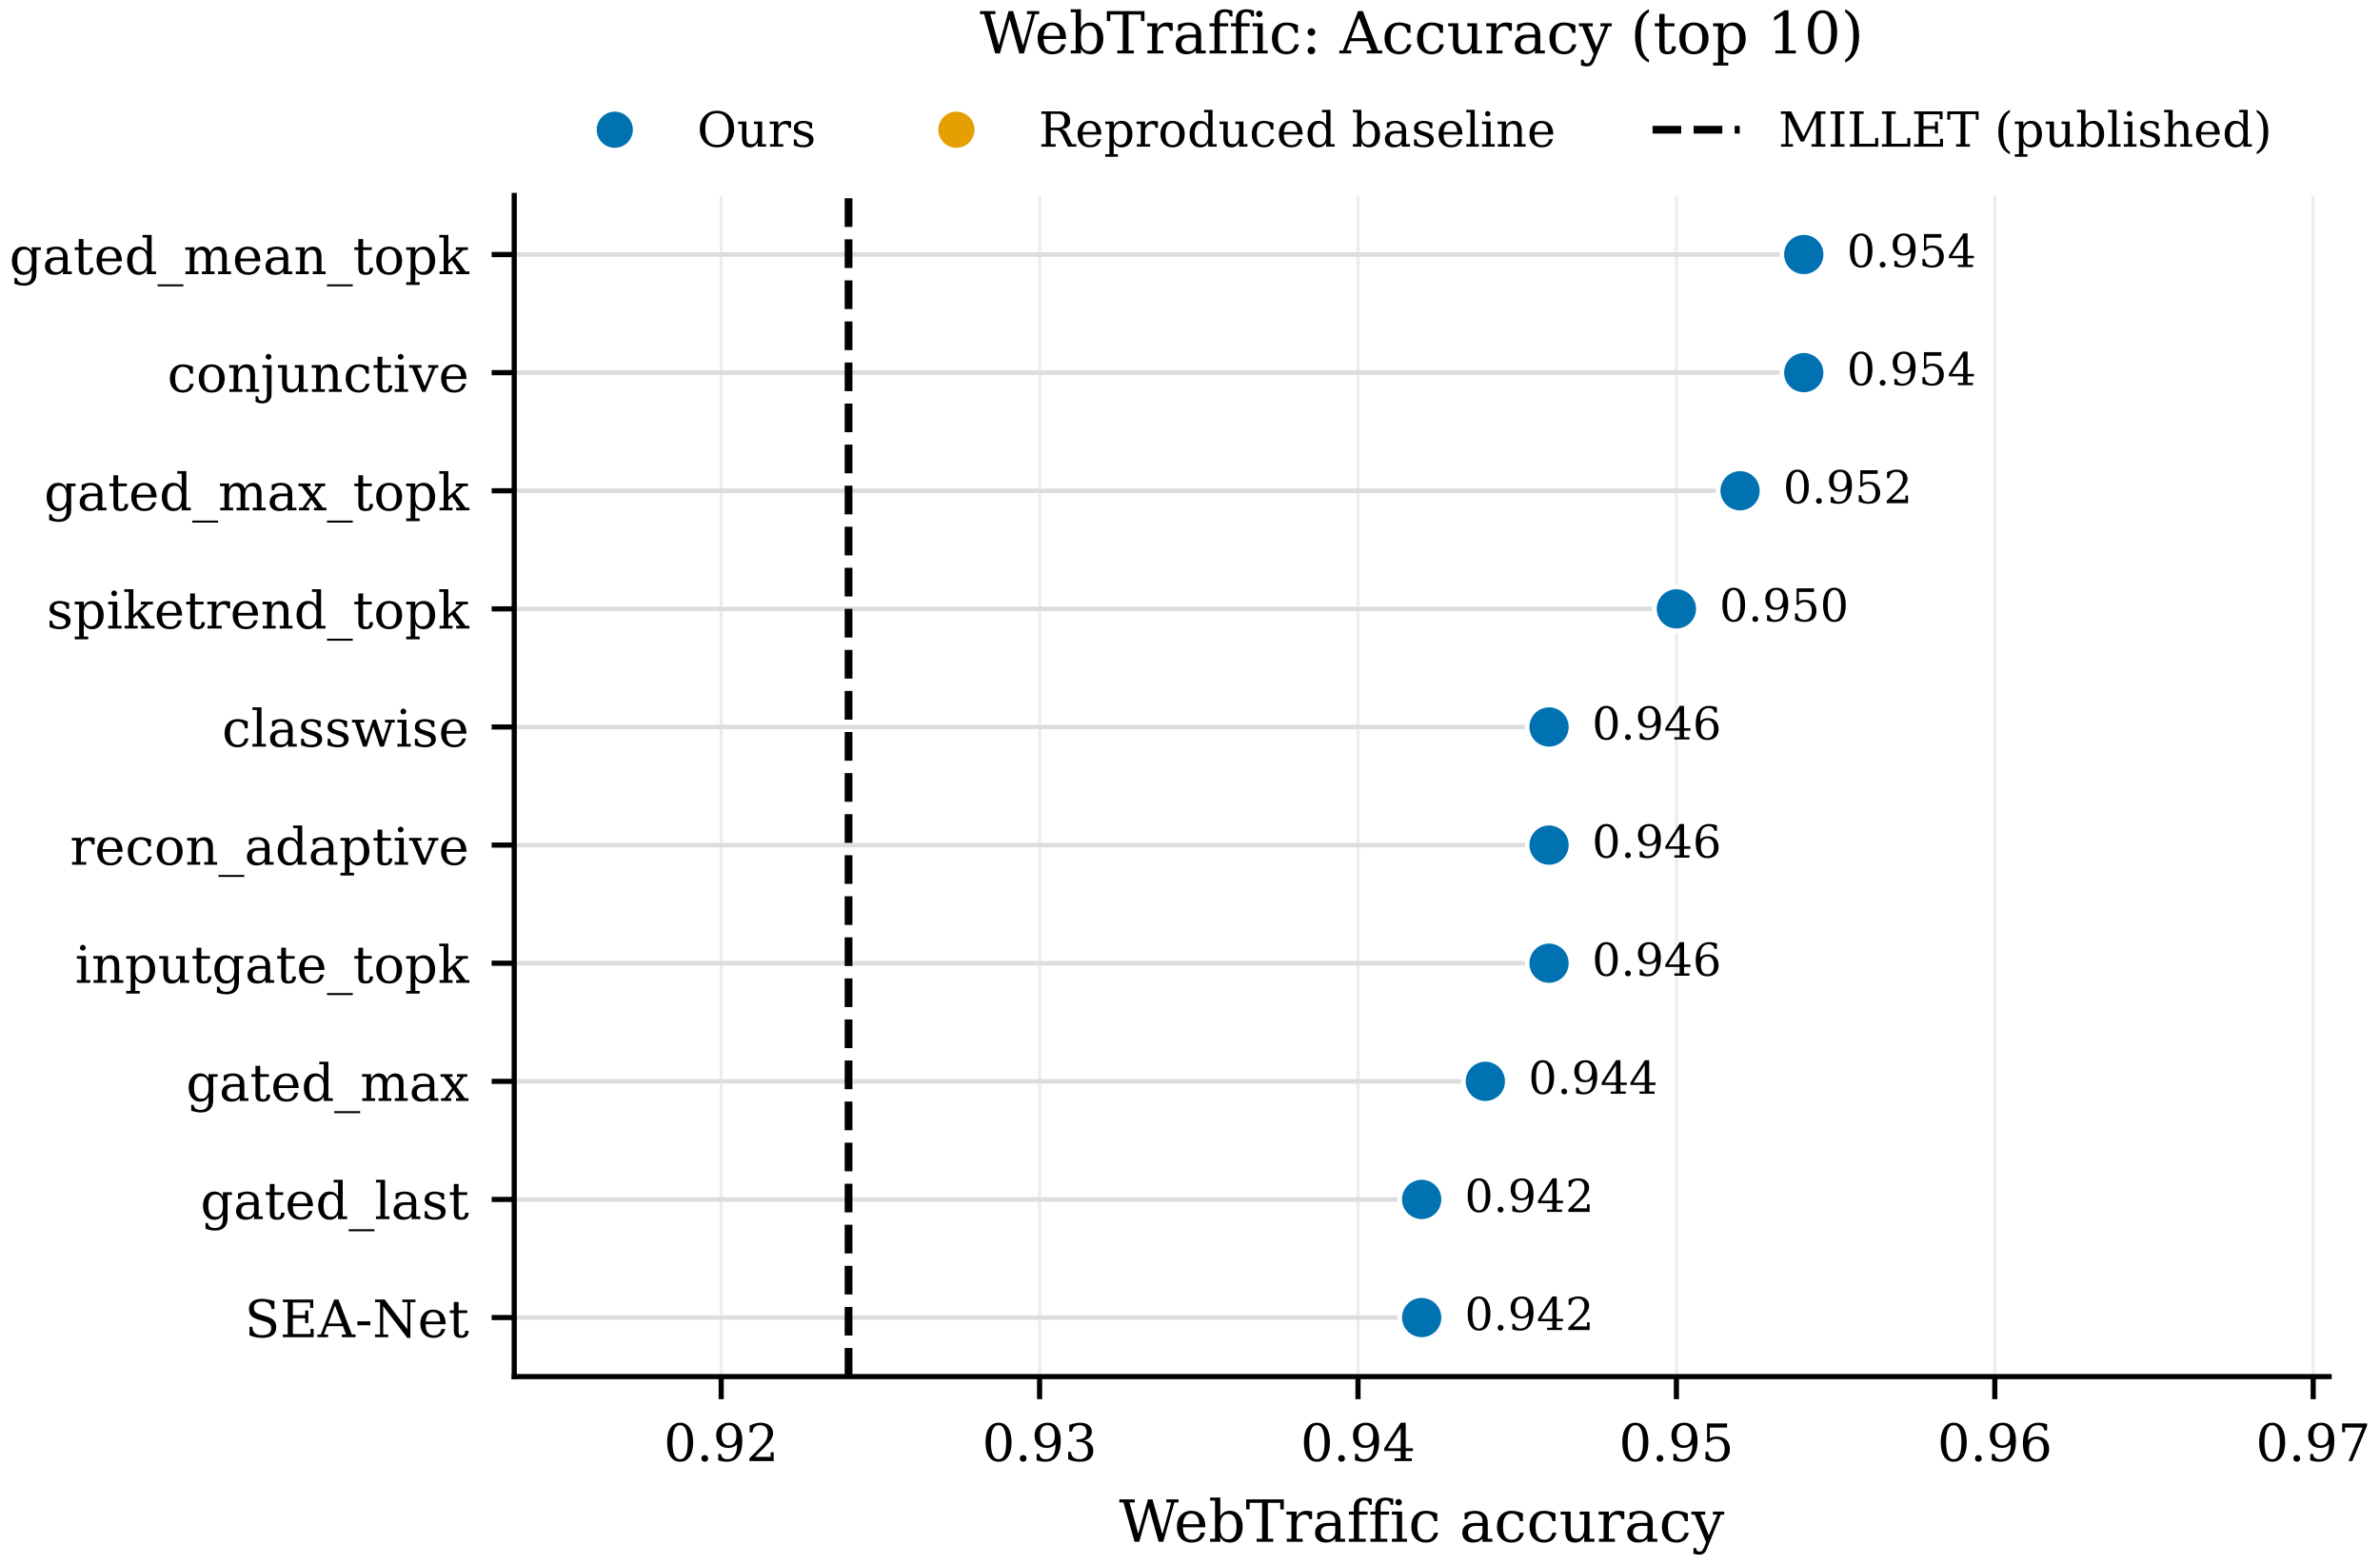
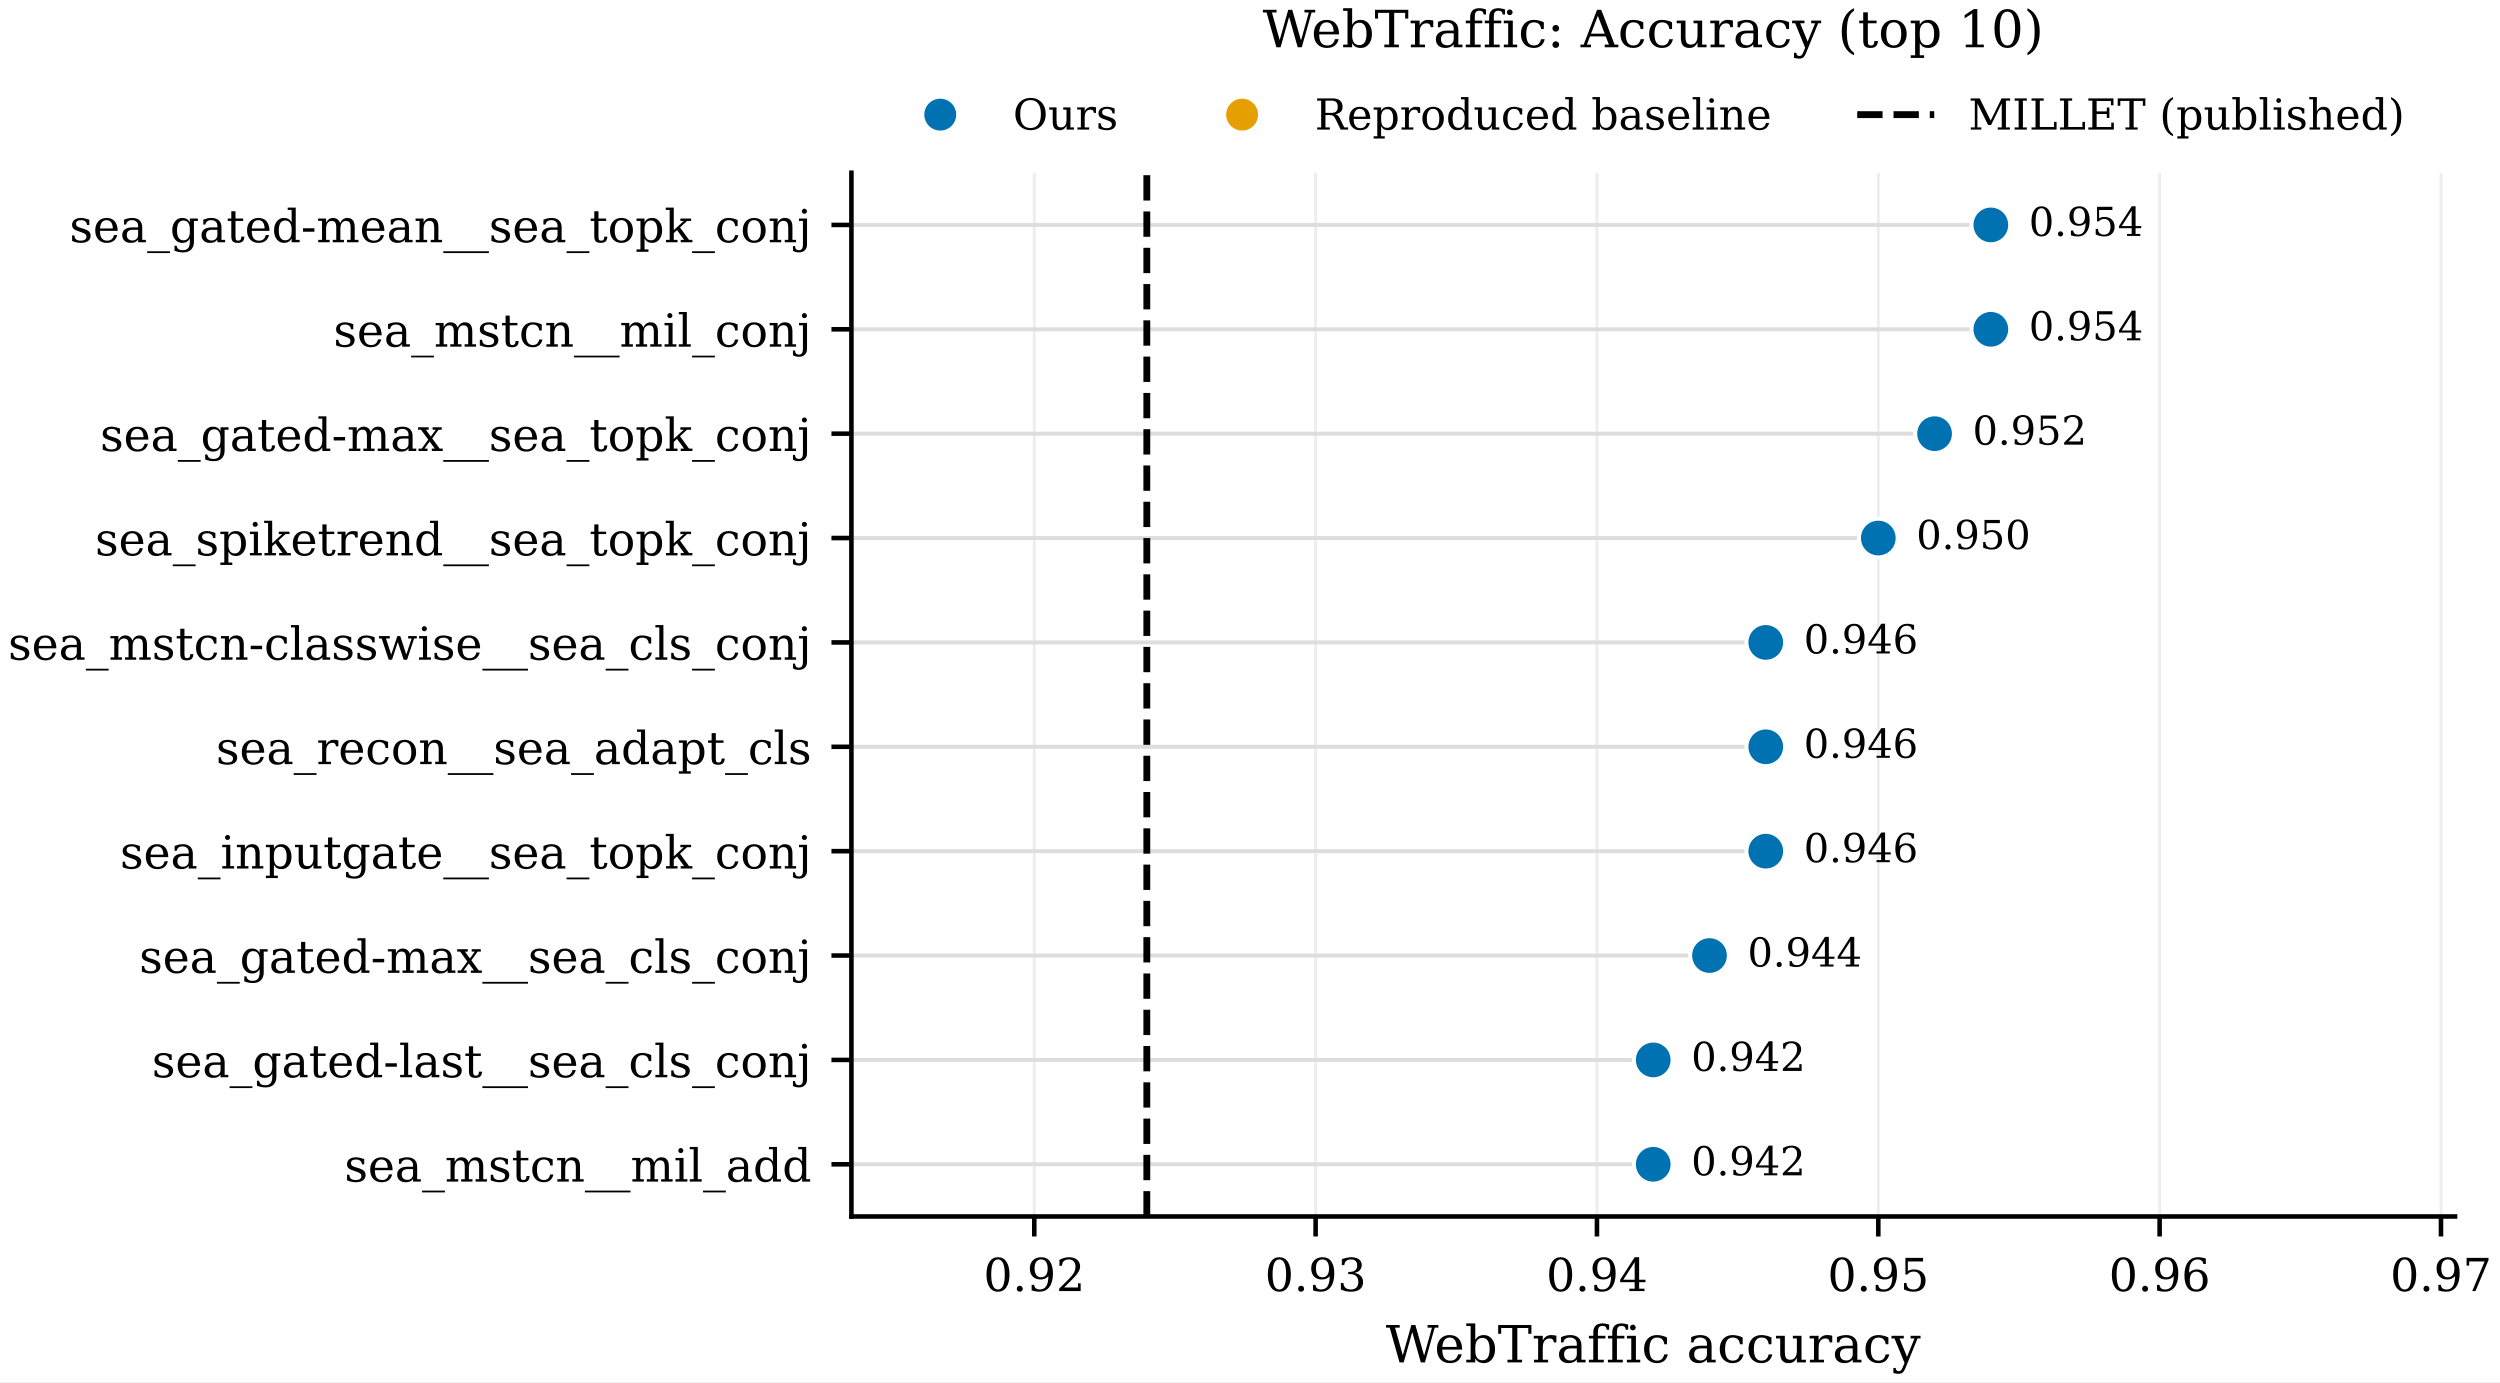
- <svg xmlns="http://www.w3.org/2000/svg" xmlns:xlink="http://www.w3.org/1999/xlink" width="368.619pt" height="242.251pt" viewBox="0 0 368.619 242.251" version="1.1">
+ <svg xmlns="http://www.w3.org/2000/svg" xmlns:xlink="http://www.w3.org/1999/xlink" width="438.213pt" height="242.251pt" viewBox="0 0 438.213 242.251" version="1.1">
  <defs>
    <style type="text/css">*{stroke-linejoin: round; stroke-linecap: butt}</style>
  </defs>
  <g id="figure_1">
    <g id="patch_1">
-       <path d="M 0 242.251  L 368.619 242.251  L 368.619 -0  L 0 -0  z " style="fill: #ffffff" />
+       <path d="M 0 242.251  L 438.213 242.251  L 438.213 -0  L 0 -0  z " style="fill: #ffffff" />
    </g>
    <g id="axes_1">
      <g id="patch_2">
-         <path d="M 79.646 213.231  L 360.739 213.231  L 360.739 30.279  L 79.646 30.279  z " style="fill: #ffffff" />
+         <path d="M 149.24 213.231  L 430.332 213.231  L 430.332 30.279  L 149.24 30.279  z " style="fill: #ffffff" />
      </g>
      <g id="matplotlib.axis_1">
        <g id="xtick_1">
          <g id="line2d_1">
-             <path d="M 111.701 213.231  L 111.701 30.279  " clip-path="url(#p6afa5fc949)" style="fill: none; stroke: #cccccc; stroke-opacity: 0.35; stroke-width: 0.5; stroke-linecap: square" />
+             <path d="M 181.294 213.231  L 181.294 30.279  " clip-path="url(#p11a6fa3edb)" style="fill: none; stroke: #cccccc; stroke-opacity: 0.35; stroke-width: 0.5; stroke-linecap: square" />
          </g>
          <g id="line2d_2">
            <defs>
-               <path id="m12e847b147" d="M 0 0  L 0 3.5  " style="stroke: #000000; stroke-width: 0.8" />
+               <path id="mdb8bfd1f29" d="M 0 0  L 0 3.5  " style="stroke: #000000; stroke-width: 0.8" />
            </defs>
            <g>
-               <use xlink:href="#m12e847b147" x="111.701" y="213.231" style="stroke: #000000; stroke-width: 0.8" />
+               <use xlink:href="#mdb8bfd1f29" x="181.294" y="213.231" style="stroke: #000000; stroke-width: 0.8" />
            </g>
          </g>
          <g id="text_1">
-             <text style="font: 8px 'DejaVu Serif', 'Times New Roman', 'Times', 'Computer Modern Roman', serif; text-anchor: middle" x="111.701" y="226.309" transform="rotate(-0 111.7007 226.3093)">0.92</text>
+             <text style="font: 8px 'DejaVu Serif', 'Times New Roman', 'Times', 'Computer Modern Roman', serif; text-anchor: middle" x="181.294" y="226.309" transform="rotate(-0 181.2944 226.3093)">0.92</text>
          </g>
        </g>
        <g id="xtick_2">
          <g id="line2d_3">
-             <path d="M 161.015 213.231  L 161.015 30.279  " clip-path="url(#p6afa5fc949)" style="fill: none; stroke: #cccccc; stroke-opacity: 0.35; stroke-width: 0.5; stroke-linecap: square" />
+             <path d="M 230.609 213.231  L 230.609 30.279  " clip-path="url(#p11a6fa3edb)" style="fill: none; stroke: #cccccc; stroke-opacity: 0.35; stroke-width: 0.5; stroke-linecap: square" />
          </g>
          <g id="line2d_4">
            <g>
-               <use xlink:href="#m12e847b147" x="161.015" y="213.231" style="stroke: #000000; stroke-width: 0.8" />
+               <use xlink:href="#mdb8bfd1f29" x="230.609" y="213.231" style="stroke: #000000; stroke-width: 0.8" />
            </g>
          </g>
          <g id="text_2">
-             <text style="font: 8px 'DejaVu Serif', 'Times New Roman', 'Times', 'Computer Modern Roman', serif; text-anchor: middle" x="161.015" y="226.309" transform="rotate(-0 161.0151 226.3093)">0.93</text>
+             <text style="font: 8px 'DejaVu Serif', 'Times New Roman', 'Times', 'Computer Modern Roman', serif; text-anchor: middle" x="230.609" y="226.309" transform="rotate(-0 230.6089 226.3093)">0.93</text>
          </g>
        </g>
        <g id="xtick_3">
          <g id="line2d_5">
-             <path d="M 210.33 213.231  L 210.33 30.279  " clip-path="url(#p6afa5fc949)" style="fill: none; stroke: #cccccc; stroke-opacity: 0.35; stroke-width: 0.5; stroke-linecap: square" />
+             <path d="M 279.923 213.231  L 279.923 30.279  " clip-path="url(#p11a6fa3edb)" style="fill: none; stroke: #cccccc; stroke-opacity: 0.35; stroke-width: 0.5; stroke-linecap: square" />
          </g>
          <g id="line2d_6">
            <g>
-               <use xlink:href="#m12e847b147" x="210.33" y="213.231" style="stroke: #000000; stroke-width: 0.8" />
+               <use xlink:href="#mdb8bfd1f29" x="279.923" y="213.231" style="stroke: #000000; stroke-width: 0.8" />
            </g>
          </g>
          <g id="text_3">
-             <text style="font: 8px 'DejaVu Serif', 'Times New Roman', 'Times', 'Computer Modern Roman', serif; text-anchor: middle" x="210.33" y="226.309" transform="rotate(-0 210.3296 226.3093)">0.94</text>
+             <text style="font: 8px 'DejaVu Serif', 'Times New Roman', 'Times', 'Computer Modern Roman', serif; text-anchor: middle" x="279.923" y="226.309" transform="rotate(-0 279.9234 226.3093)">0.94</text>
          </g>
        </g>
        <g id="xtick_4">
          <g id="line2d_7">
-             <path d="M 259.644 213.231  L 259.644 30.279  " clip-path="url(#p6afa5fc949)" style="fill: none; stroke: #cccccc; stroke-opacity: 0.35; stroke-width: 0.5; stroke-linecap: square" />
+             <path d="M 329.238 213.231  L 329.238 30.279  " clip-path="url(#p11a6fa3edb)" style="fill: none; stroke: #cccccc; stroke-opacity: 0.35; stroke-width: 0.5; stroke-linecap: square" />
          </g>
          <g id="line2d_8">
            <g>
-               <use xlink:href="#m12e847b147" x="259.644" y="213.231" style="stroke: #000000; stroke-width: 0.8" />
+               <use xlink:href="#mdb8bfd1f29" x="329.238" y="213.231" style="stroke: #000000; stroke-width: 0.8" />
            </g>
          </g>
          <g id="text_4">
-             <text style="font: 8px 'DejaVu Serif', 'Times New Roman', 'Times', 'Computer Modern Roman', serif; text-anchor: middle" x="259.644" y="226.309" transform="rotate(-0 259.6441 226.3093)">0.95</text>
+             <text style="font: 8px 'DejaVu Serif', 'Times New Roman', 'Times', 'Computer Modern Roman', serif; text-anchor: middle" x="329.238" y="226.309" transform="rotate(-0 329.2378 226.3093)">0.95</text>
          </g>
        </g>
        <g id="xtick_5">
          <g id="line2d_9">
-             <path d="M 308.959 213.231  L 308.959 30.279  " clip-path="url(#p6afa5fc949)" style="fill: none; stroke: #cccccc; stroke-opacity: 0.35; stroke-width: 0.5; stroke-linecap: square" />
+             <path d="M 378.552 213.231  L 378.552 30.279  " clip-path="url(#p11a6fa3edb)" style="fill: none; stroke: #cccccc; stroke-opacity: 0.35; stroke-width: 0.5; stroke-linecap: square" />
          </g>
          <g id="line2d_10">
            <g>
-               <use xlink:href="#m12e847b147" x="308.959" y="213.231" style="stroke: #000000; stroke-width: 0.8" />
+               <use xlink:href="#mdb8bfd1f29" x="378.552" y="213.231" style="stroke: #000000; stroke-width: 0.8" />
            </g>
          </g>
          <g id="text_5">
-             <text style="font: 8px 'DejaVu Serif', 'Times New Roman', 'Times', 'Computer Modern Roman', serif; text-anchor: middle" x="308.959" y="226.309" transform="rotate(-0 308.9586 226.3093)">0.96</text>
+             <text style="font: 8px 'DejaVu Serif', 'Times New Roman', 'Times', 'Computer Modern Roman', serif; text-anchor: middle" x="378.552" y="226.309" transform="rotate(-0 378.5523 226.3093)">0.96</text>
          </g>
        </g>
        <g id="xtick_6">
          <g id="line2d_11">
-             <path d="M 358.273 213.231  L 358.273 30.279  " clip-path="url(#p6afa5fc949)" style="fill: none; stroke: #cccccc; stroke-opacity: 0.35; stroke-width: 0.5; stroke-linecap: square" />
+             <path d="M 427.867 213.231  L 427.867 30.279  " clip-path="url(#p11a6fa3edb)" style="fill: none; stroke: #cccccc; stroke-opacity: 0.35; stroke-width: 0.5; stroke-linecap: square" />
          </g>
          <g id="line2d_12">
            <g>
-               <use xlink:href="#m12e847b147" x="358.273" y="213.231" style="stroke: #000000; stroke-width: 0.8" />
+               <use xlink:href="#mdb8bfd1f29" x="427.867" y="213.231" style="stroke: #000000; stroke-width: 0.8" />
            </g>
          </g>
          <g id="text_6">
-             <text style="font: 8px 'DejaVu Serif', 'Times New Roman', 'Times', 'Computer Modern Roman', serif; text-anchor: middle" x="358.273" y="226.309" transform="rotate(-0 358.273 226.3093)">0.97</text>
+             <text style="font: 8px 'DejaVu Serif', 'Times New Roman', 'Times', 'Computer Modern Roman', serif; text-anchor: middle" x="427.867" y="226.309" transform="rotate(-0 427.8668 226.3093)">0.97</text>
          </g>
        </g>
        <g id="text_7">
-           <text style="font: 9px 'DejaVu Serif', 'Times New Roman', 'Times', 'Computer Modern Roman', serif; text-anchor: middle" x="220.192" y="238.812" transform="rotate(-0 220.1925 238.8117)">WebTraffic accuracy</text>
+           <text style="font: 9px 'DejaVu Serif', 'Times New Roman', 'Times', 'Computer Modern Roman', serif; text-anchor: middle" x="289.786" y="238.812" transform="rotate(-0 289.7862 238.8117)">WebTraffic accuracy</text>
        </g>
      </g>
      <g id="matplotlib.axis_2">
        <g id="ytick_1">
          <g id="line2d_13">
            <defs>
-               <path id="m7007496082" d="M 0 0  L -3.5 0  " style="stroke: #000000; stroke-width: 0.8" />
+               <path id="m8797bab2fd" d="M 0 0  L -3.5 0  " style="stroke: #000000; stroke-width: 0.8" />
            </defs>
            <g>
-               <use xlink:href="#m7007496082" x="79.646" y="39.426" style="stroke: #000000; stroke-width: 0.8" />
+               <use xlink:href="#m8797bab2fd" x="149.24" y="39.426" style="stroke: #000000; stroke-width: 0.8" />
            </g>
          </g>
          <g id="text_8">
-             <text style="font: 8px 'DejaVu Serif', 'Times New Roman', 'Times', 'Computer Modern Roman', serif; text-anchor: end" x="72.646" y="42.466" transform="rotate(-0 72.64625 42.46557)">gated_mean_topk</text>
+             <text style="font: 8px 'DejaVu Serif', 'Times New Roman', 'Times', 'Computer Modern Roman', serif; text-anchor: end" x="142.24" y="42.466" transform="rotate(-0 142.24 42.46557)">sea_gated-mean__sea_topk_conj</text>
          </g>
        </g>
        <g id="ytick_2">
          <g id="line2d_14">
            <g>
-               <use xlink:href="#m7007496082" x="79.646" y="57.721" style="stroke: #000000; stroke-width: 0.8" />
+               <use xlink:href="#m8797bab2fd" x="149.24" y="57.721" style="stroke: #000000; stroke-width: 0.8" />
            </g>
          </g>
          <g id="text_9">
-             <text style="font: 8px 'DejaVu Serif', 'Times New Roman', 'Times', 'Computer Modern Roman', serif; text-anchor: end" x="72.646" y="60.704" transform="rotate(-0 72.64625 60.70389)">conjunctive</text>
+             <text style="font: 8px 'DejaVu Serif', 'Times New Roman', 'Times', 'Computer Modern Roman', serif; text-anchor: end" x="142.24" y="60.761" transform="rotate(-0 142.24 60.76077)">sea_mstcn__mil_conj</text>
          </g>
        </g>
        <g id="ytick_3">
          <g id="line2d_15">
            <g>
-               <use xlink:href="#m7007496082" x="79.646" y="76.017" style="stroke: #000000; stroke-width: 0.8" />
+               <use xlink:href="#m8797bab2fd" x="149.24" y="76.017" style="stroke: #000000; stroke-width: 0.8" />
            </g>
          </g>
          <g id="text_10">
-             <text style="font: 8px 'DejaVu Serif', 'Times New Roman', 'Times', 'Computer Modern Roman', serif; text-anchor: end" x="72.646" y="79.056" transform="rotate(-0 72.64625 79.05597)">gated_max_topk</text>
+             <text style="font: 8px 'DejaVu Serif', 'Times New Roman', 'Times', 'Computer Modern Roman', serif; text-anchor: end" x="142.24" y="79.056" transform="rotate(-0 142.24 79.05597)">sea_gated-max__sea_topk_conj</text>
          </g>
        </g>
        <g id="ytick_4">
          <g id="line2d_16">
            <g>
-               <use xlink:href="#m7007496082" x="79.646" y="94.312" style="stroke: #000000; stroke-width: 0.8" />
+               <use xlink:href="#m8797bab2fd" x="149.24" y="94.312" style="stroke: #000000; stroke-width: 0.8" />
            </g>
          </g>
          <g id="text_11">
-             <text style="font: 8px 'DejaVu Serif', 'Times New Roman', 'Times', 'Computer Modern Roman', serif; text-anchor: end" x="72.646" y="97.351" transform="rotate(-0 72.64625 97.35117)">spiketrend_topk</text>
+             <text style="font: 8px 'DejaVu Serif', 'Times New Roman', 'Times', 'Computer Modern Roman', serif; text-anchor: end" x="142.24" y="97.351" transform="rotate(-0 142.24 97.35117)">sea_spiketrend__sea_topk_conj</text>
          </g>
        </g>
        <g id="ytick_5">
          <g id="line2d_17">
            <g>
-               <use xlink:href="#m7007496082" x="79.646" y="112.607" style="stroke: #000000; stroke-width: 0.8" />
+               <use xlink:href="#m8797bab2fd" x="149.24" y="112.607" style="stroke: #000000; stroke-width: 0.8" />
            </g>
          </g>
          <g id="text_12">
-             <text style="font: 8px 'DejaVu Serif', 'Times New Roman', 'Times', 'Computer Modern Roman', serif; text-anchor: end" x="72.646" y="115.646" transform="rotate(-0 72.64625 115.6464)">classwise</text>
+             <text style="font: 8px 'DejaVu Serif', 'Times New Roman', 'Times', 'Computer Modern Roman', serif; text-anchor: end" x="142.24" y="115.646" transform="rotate(-0 142.24 115.6464)">sea_mstcn-classwise__sea_cls_conj</text>
          </g>
        </g>
        <g id="ytick_6">
          <g id="line2d_18">
            <g>
-               <use xlink:href="#m7007496082" x="79.646" y="130.902" style="stroke: #000000; stroke-width: 0.8" />
+               <use xlink:href="#m8797bab2fd" x="149.24" y="130.902" style="stroke: #000000; stroke-width: 0.8" />
            </g>
          </g>
          <g id="text_13">
-             <text style="font: 8px 'DejaVu Serif', 'Times New Roman', 'Times', 'Computer Modern Roman', serif; text-anchor: end" x="72.646" y="133.942" transform="rotate(-0 72.64625 133.9416)">recon_adaptive</text>
+             <text style="font: 8px 'DejaVu Serif', 'Times New Roman', 'Times', 'Computer Modern Roman', serif; text-anchor: end" x="142.24" y="133.942" transform="rotate(-0 142.24 133.9416)">sea_recon__sea_adapt_cls</text>
          </g>
        </g>
        <g id="ytick_7">
          <g id="line2d_19">
            <g>
-               <use xlink:href="#m7007496082" x="79.646" y="149.197" style="stroke: #000000; stroke-width: 0.8" />
+               <use xlink:href="#m8797bab2fd" x="149.24" y="149.197" style="stroke: #000000; stroke-width: 0.8" />
            </g>
          </g>
          <g id="text_14">
-             <text style="font: 8px 'DejaVu Serif', 'Times New Roman', 'Times', 'Computer Modern Roman', serif; text-anchor: end" x="72.646" y="152.237" transform="rotate(-0 72.64625 152.2368)">inputgate_topk</text>
+             <text style="font: 8px 'DejaVu Serif', 'Times New Roman', 'Times', 'Computer Modern Roman', serif; text-anchor: end" x="142.24" y="152.237" transform="rotate(-0 142.24 152.2368)">sea_inputgate__sea_topk_conj</text>
          </g>
        </g>
        <g id="ytick_8">
          <g id="line2d_20">
            <g>
-               <use xlink:href="#m7007496082" x="79.646" y="167.493" style="stroke: #000000; stroke-width: 0.8" />
+               <use xlink:href="#m8797bab2fd" x="149.24" y="167.493" style="stroke: #000000; stroke-width: 0.8" />
            </g>
          </g>
          <g id="text_15">
-             <text style="font: 8px 'DejaVu Serif', 'Times New Roman', 'Times', 'Computer Modern Roman', serif; text-anchor: end" x="72.646" y="170.532" transform="rotate(-0 72.64625 170.532)">gated_max</text>
+             <text style="font: 8px 'DejaVu Serif', 'Times New Roman', 'Times', 'Computer Modern Roman', serif; text-anchor: end" x="142.24" y="170.532" transform="rotate(-0 142.24 170.532)">sea_gated-max__sea_cls_conj</text>
          </g>
        </g>
        <g id="ytick_9">
          <g id="line2d_21">
            <g>
-               <use xlink:href="#m7007496082" x="79.646" y="185.788" style="stroke: #000000; stroke-width: 0.8" />
+               <use xlink:href="#m8797bab2fd" x="149.24" y="185.788" style="stroke: #000000; stroke-width: 0.8" />
            </g>
          </g>
          <g id="text_16">
-             <text style="font: 8px 'DejaVu Serif', 'Times New Roman', 'Times', 'Computer Modern Roman', serif; text-anchor: end" x="72.646" y="188.827" transform="rotate(-0 72.64625 188.8272)">gated_last</text>
+             <text style="font: 8px 'DejaVu Serif', 'Times New Roman', 'Times', 'Computer Modern Roman', serif; text-anchor: end" x="142.24" y="188.827" transform="rotate(-0 142.24 188.8272)">sea_gated-last__sea_cls_conj</text>
          </g>
        </g>
        <g id="ytick_10">
          <g id="line2d_22">
            <g>
-               <use xlink:href="#m7007496082" x="79.646" y="204.083" style="stroke: #000000; stroke-width: 0.8" />
+               <use xlink:href="#m8797bab2fd" x="149.24" y="204.083" style="stroke: #000000; stroke-width: 0.8" />
            </g>
          </g>
          <g id="text_17">
-             <text style="font: 8px 'DejaVu Serif', 'Times New Roman', 'Times', 'Computer Modern Roman', serif; text-anchor: end" x="72.646" y="207.122" transform="rotate(-0 72.64625 207.1224)">SEA-Net</text>
+             <text style="font: 8px 'DejaVu Serif', 'Times New Roman', 'Times', 'Computer Modern Roman', serif; text-anchor: end" x="142.24" y="207.122" transform="rotate(-0 142.24 207.1224)">sea_mstcn__mil_add</text>
          </g>
        </g>
      </g>
      <g id="line2d_23">
-         <path d="M 79.646 39.426  L 279.37 39.426  " clip-path="url(#p6afa5fc949)" style="fill: none; stroke: #dddddd; stroke-width: 0.7; stroke-linecap: square" />
+         <path d="M 149.24 39.426  L 348.964 39.426  " clip-path="url(#p11a6fa3edb)" style="fill: none; stroke: #dddddd; stroke-width: 0.7; stroke-linecap: square" />
      </g>
      <g id="line2d_24">
-         <path d="M 79.646 57.721  L 279.37 57.721  " clip-path="url(#p6afa5fc949)" style="fill: none; stroke: #dddddd; stroke-width: 0.7; stroke-linecap: square" />
+         <path d="M 149.24 57.721  L 348.964 57.721  " clip-path="url(#p11a6fa3edb)" style="fill: none; stroke: #dddddd; stroke-width: 0.7; stroke-linecap: square" />
      </g>
      <g id="line2d_25">
-         <path d="M 79.646 76.017  L 269.507 76.017  " clip-path="url(#p6afa5fc949)" style="fill: none; stroke: #dddddd; stroke-width: 0.7; stroke-linecap: square" />
+         <path d="M 149.24 76.017  L 339.101 76.017  " clip-path="url(#p11a6fa3edb)" style="fill: none; stroke: #dddddd; stroke-width: 0.7; stroke-linecap: square" />
      </g>
      <g id="line2d_26">
-         <path d="M 79.646 94.312  L 259.644 94.312  " clip-path="url(#p6afa5fc949)" style="fill: none; stroke: #dddddd; stroke-width: 0.7; stroke-linecap: square" />
+         <path d="M 149.24 94.312  L 329.238 94.312  " clip-path="url(#p11a6fa3edb)" style="fill: none; stroke: #dddddd; stroke-width: 0.7; stroke-linecap: square" />
      </g>
      <g id="line2d_27">
-         <path d="M 79.646 112.607  L 239.918 112.607  " clip-path="url(#p6afa5fc949)" style="fill: none; stroke: #dddddd; stroke-width: 0.7; stroke-linecap: square" />
+         <path d="M 149.24 112.607  L 309.512 112.607  " clip-path="url(#p11a6fa3edb)" style="fill: none; stroke: #dddddd; stroke-width: 0.7; stroke-linecap: square" />
      </g>
      <g id="line2d_28">
-         <path d="M 79.646 130.902  L 239.918 130.902  " clip-path="url(#p6afa5fc949)" style="fill: none; stroke: #dddddd; stroke-width: 0.7; stroke-linecap: square" />
+         <path d="M 149.24 130.902  L 309.512 130.902  " clip-path="url(#p11a6fa3edb)" style="fill: none; stroke: #dddddd; stroke-width: 0.7; stroke-linecap: square" />
      </g>
      <g id="line2d_29">
-         <path d="M 79.646 149.197  L 239.918 149.197  " clip-path="url(#p6afa5fc949)" style="fill: none; stroke: #dddddd; stroke-width: 0.7; stroke-linecap: square" />
+         <path d="M 149.24 149.197  L 309.512 149.197  " clip-path="url(#p11a6fa3edb)" style="fill: none; stroke: #dddddd; stroke-width: 0.7; stroke-linecap: square" />
      </g>
      <g id="line2d_30">
-         <path d="M 79.646 167.493  L 230.055 167.493  " clip-path="url(#p6afa5fc949)" style="fill: none; stroke: #dddddd; stroke-width: 0.7; stroke-linecap: square" />
+         <path d="M 149.24 167.493  L 299.649 167.493  " clip-path="url(#p11a6fa3edb)" style="fill: none; stroke: #dddddd; stroke-width: 0.7; stroke-linecap: square" />
      </g>
      <g id="line2d_31">
-         <path d="M 79.646 185.788  L 220.192 185.788  " clip-path="url(#p6afa5fc949)" style="fill: none; stroke: #dddddd; stroke-width: 0.7; stroke-linecap: square" />
+         <path d="M 149.24 185.788  L 289.786 185.788  " clip-path="url(#p11a6fa3edb)" style="fill: none; stroke: #dddddd; stroke-width: 0.7; stroke-linecap: square" />
      </g>
      <g id="line2d_32">
-         <path d="M 79.646 204.083  L 220.192 204.083  " clip-path="url(#p6afa5fc949)" style="fill: none; stroke: #dddddd; stroke-width: 0.7; stroke-linecap: square" />
+         <path d="M 149.24 204.083  L 289.786 204.083  " clip-path="url(#p11a6fa3edb)" style="fill: none; stroke: #dddddd; stroke-width: 0.7; stroke-linecap: square" />
      </g>
      <g id="patch_3">
-         <path d="M 79.646 213.231  L 79.646 30.279  " style="fill: none; stroke: #000000; stroke-width: 0.8; stroke-linejoin: miter; stroke-linecap: square" />
+         <path d="M 149.24 213.231  L 149.24 30.279  " style="fill: none; stroke: #000000; stroke-width: 0.8; stroke-linejoin: miter; stroke-linecap: square" />
      </g>
      <g id="patch_4">
-         <path d="M 79.646 213.231  L 360.739 213.231  " style="fill: none; stroke: #000000; stroke-width: 0.8; stroke-linejoin: miter; stroke-linecap: square" />
+         <path d="M 149.24 213.231  L 430.332 213.231  " style="fill: none; stroke: #000000; stroke-width: 0.8; stroke-linejoin: miter; stroke-linecap: square" />
      </g>
      <g id="text_18">
-         <text style="font: 7px 'DejaVu Serif', 'Times New Roman', 'Times', 'Computer Modern Roman', serif; text-anchor: start" x="286.027" y="41.358" transform="rotate(-0 286.0273 41.35776)">0.954</text>
+         <text style="font: 7px 'DejaVu Serif', 'Times New Roman', 'Times', 'Computer Modern Roman', serif; text-anchor: start" x="355.621" y="41.358" transform="rotate(-0 355.6211 41.35776)">0.954</text>
      </g>
      <g id="text_19">
-         <text style="font: 7px 'DejaVu Serif', 'Times New Roman', 'Times', 'Computer Modern Roman', serif; text-anchor: start" x="286.027" y="59.653" transform="rotate(-0 286.0273 59.65296)">0.954</text>
+         <text style="font: 7px 'DejaVu Serif', 'Times New Roman', 'Times', 'Computer Modern Roman', serif; text-anchor: start" x="355.621" y="59.653" transform="rotate(-0 355.6211 59.65296)">0.954</text>
      </g>
      <g id="text_20">
-         <text style="font: 7px 'DejaVu Serif', 'Times New Roman', 'Times', 'Computer Modern Roman', serif; text-anchor: start" x="276.164" y="77.948" transform="rotate(-0 276.1644 77.94816)">0.952</text>
+         <text style="font: 7px 'DejaVu Serif', 'Times New Roman', 'Times', 'Computer Modern Roman', serif; text-anchor: start" x="345.758" y="77.948" transform="rotate(-0 345.7582 77.94816)">0.952</text>
      </g>
      <g id="text_21">
-         <text style="font: 7px 'DejaVu Serif', 'Times New Roman', 'Times', 'Computer Modern Roman', serif; text-anchor: start" x="266.302" y="96.243" transform="rotate(-0 266.3015 96.24336)">0.950</text>
+         <text style="font: 7px 'DejaVu Serif', 'Times New Roman', 'Times', 'Computer Modern Roman', serif; text-anchor: start" x="335.895" y="96.243" transform="rotate(-0 335.8953 96.24336)">0.950</text>
      </g>
      <g id="text_22">
-         <text style="font: 7px 'DejaVu Serif', 'Times New Roman', 'Times', 'Computer Modern Roman', serif; text-anchor: start" x="246.576" y="114.539" transform="rotate(-0 246.5757 114.5386)">0.946</text>
+         <text style="font: 7px 'DejaVu Serif', 'Times New Roman', 'Times', 'Computer Modern Roman', serif; text-anchor: start" x="316.169" y="114.539" transform="rotate(-0 316.1695 114.5386)">0.946</text>
      </g>
      <g id="text_23">
-         <text style="font: 7px 'DejaVu Serif', 'Times New Roman', 'Times', 'Computer Modern Roman', serif; text-anchor: start" x="246.576" y="132.834" transform="rotate(-0 246.5757 132.8338)">0.946</text>
+         <text style="font: 7px 'DejaVu Serif', 'Times New Roman', 'Times', 'Computer Modern Roman', serif; text-anchor: start" x="316.169" y="132.834" transform="rotate(-0 316.1695 132.8338)">0.946</text>
      </g>
      <g id="text_24">
-         <text style="font: 7px 'DejaVu Serif', 'Times New Roman', 'Times', 'Computer Modern Roman', serif; text-anchor: start" x="246.576" y="151.129" transform="rotate(-0 246.5757 151.129)">0.946</text>
+         <text style="font: 7px 'DejaVu Serif', 'Times New Roman', 'Times', 'Computer Modern Roman', serif; text-anchor: start" x="316.169" y="151.129" transform="rotate(-0 316.1695 151.129)">0.946</text>
      </g>
      <g id="text_25">
-         <text style="font: 7px 'DejaVu Serif', 'Times New Roman', 'Times', 'Computer Modern Roman', serif; text-anchor: start" x="236.713" y="169.424" transform="rotate(-0 236.7128 169.4242)">0.944</text>
+         <text style="font: 7px 'DejaVu Serif', 'Times New Roman', 'Times', 'Computer Modern Roman', serif; text-anchor: start" x="306.307" y="169.424" transform="rotate(-0 306.3066 169.4242)">0.944</text>
      </g>
      <g id="text_26">
-         <text style="font: 7px 'DejaVu Serif', 'Times New Roman', 'Times', 'Computer Modern Roman', serif; text-anchor: start" x="226.85" y="187.719" transform="rotate(-0 226.85 187.7194)">0.942</text>
+         <text style="font: 7px 'DejaVu Serif', 'Times New Roman', 'Times', 'Computer Modern Roman', serif; text-anchor: start" x="296.444" y="187.719" transform="rotate(-0 296.4437 187.7194)">0.942</text>
      </g>
      <g id="text_27">
-         <text style="font: 7px 'DejaVu Serif', 'Times New Roman', 'Times', 'Computer Modern Roman', serif; text-anchor: start" x="226.85" y="206.015" transform="rotate(-0 226.85 206.0146)">0.942</text>
+         <text style="font: 7px 'DejaVu Serif', 'Times New Roman', 'Times', 'Computer Modern Roman', serif; text-anchor: start" x="296.444" y="206.015" transform="rotate(-0 296.4437 206.0146)">0.942</text>
      </g>
      <g id="line2d_33">
-         <path d="M 131.426 213.231  L 131.426 30.279  " clip-path="url(#p6afa5fc949)" style="fill: none; stroke-dasharray: 4.44,1.92; stroke-dashoffset: 0; stroke: #000000; stroke-width: 1.2" />
+         <path d="M 201.02 213.231  L 201.02 30.279  " clip-path="url(#p11a6fa3edb)" style="fill: none; stroke-dasharray: 4.44,1.92; stroke-dashoffset: 0; stroke: #000000; stroke-width: 1.2" />
      </g>
      <g id="text_28">
-         <text style="font: 9px 'DejaVu Serif', 'Times New Roman', 'Times', 'Computer Modern Roman', serif; text-anchor: middle" x="220.192" y="8.279" transform="rotate(-0 220.1925 8.278594)">WebTraffic: Accuracy (top 10)</text>
+         <text style="font: 9px 'DejaVu Serif', 'Times New Roman', 'Times', 'Computer Modern Roman', serif; text-anchor: middle" x="289.786" y="8.279" transform="rotate(-0 289.7862 8.278594)">WebTraffic: Accuracy (top 10)</text>
      </g>
      <g id="PathCollection_1">
        <defs>
-           <path id="C0_0_bc02ab1583" d="M 0 3.391  C 0.899 3.391 1.762 3.034 2.398 2.398  C 3.034 1.762 3.391 0.899 3.391 -0  C 3.391 -0.899 3.034 -1.762 2.398 -2.398  C 1.762 -3.034 0.899 -3.391 0 -3.391  C -0.899 -3.391 -1.762 -3.034 -2.398 -2.398  C -3.034 -1.762 -3.391 -0.899 -3.391 0  C -3.391 0.899 -3.034 1.762 -2.398 2.398  C -1.762 3.034 -0.899 3.391 0 3.391  z " />
+           <path id="C0_0_d4a0485b6c" d="M 0 3.391  C 0.899 3.391 1.762 3.034 2.398 2.398  C 3.034 1.762 3.391 0.899 3.391 -0  C 3.391 -0.899 3.034 -1.762 2.398 -2.398  C 1.762 -3.034 0.899 -3.391 0 -3.391  C -0.899 -3.391 -1.762 -3.034 -2.398 -2.398  C -3.034 -1.762 -3.391 -0.899 -3.391 0  C -3.391 0.899 -3.034 1.762 -2.398 2.398  C -1.762 3.034 -0.899 3.391 0 3.391  z " />
        </defs>
-         <g clip-path="url(#p6afa5fc949)">
-           <use xlink:href="#C0_0_bc02ab1583" x="279.37" y="39.426" style="fill: #0072b2; stroke: #ffffff; stroke-width: 0.7" />
-         </g>
-         <g clip-path="url(#p6afa5fc949)">
-           <use xlink:href="#C0_0_bc02ab1583" x="279.37" y="57.721" style="fill: #0072b2; stroke: #ffffff; stroke-width: 0.7" />
-         </g>
-         <g clip-path="url(#p6afa5fc949)">
-           <use xlink:href="#C0_0_bc02ab1583" x="269.507" y="76.017" style="fill: #0072b2; stroke: #ffffff; stroke-width: 0.7" />
-         </g>
-         <g clip-path="url(#p6afa5fc949)">
-           <use xlink:href="#C0_0_bc02ab1583" x="259.644" y="94.312" style="fill: #0072b2; stroke: #ffffff; stroke-width: 0.7" />
-         </g>
-         <g clip-path="url(#p6afa5fc949)">
-           <use xlink:href="#C0_0_bc02ab1583" x="239.918" y="112.607" style="fill: #0072b2; stroke: #ffffff; stroke-width: 0.7" />
-         </g>
-         <g clip-path="url(#p6afa5fc949)">
-           <use xlink:href="#C0_0_bc02ab1583" x="239.918" y="130.902" style="fill: #0072b2; stroke: #ffffff; stroke-width: 0.7" />
-         </g>
-         <g clip-path="url(#p6afa5fc949)">
-           <use xlink:href="#C0_0_bc02ab1583" x="239.918" y="149.197" style="fill: #0072b2; stroke: #ffffff; stroke-width: 0.7" />
-         </g>
-         <g clip-path="url(#p6afa5fc949)">
-           <use xlink:href="#C0_0_bc02ab1583" x="230.055" y="167.493" style="fill: #0072b2; stroke: #ffffff; stroke-width: 0.7" />
-         </g>
-         <g clip-path="url(#p6afa5fc949)">
-           <use xlink:href="#C0_0_bc02ab1583" x="220.192" y="185.788" style="fill: #0072b2; stroke: #ffffff; stroke-width: 0.7" />
-         </g>
-         <g clip-path="url(#p6afa5fc949)">
-           <use xlink:href="#C0_0_bc02ab1583" x="220.192" y="204.083" style="fill: #0072b2; stroke: #ffffff; stroke-width: 0.7" />
+         <g clip-path="url(#p11a6fa3edb)">
+           <use xlink:href="#C0_0_d4a0485b6c" x="348.964" y="39.426" style="fill: #0072b2; stroke: #ffffff; stroke-width: 0.7" />
+         </g>
+         <g clip-path="url(#p11a6fa3edb)">
+           <use xlink:href="#C0_0_d4a0485b6c" x="348.964" y="57.721" style="fill: #0072b2; stroke: #ffffff; stroke-width: 0.7" />
+         </g>
+         <g clip-path="url(#p11a6fa3edb)">
+           <use xlink:href="#C0_0_d4a0485b6c" x="339.101" y="76.017" style="fill: #0072b2; stroke: #ffffff; stroke-width: 0.7" />
+         </g>
+         <g clip-path="url(#p11a6fa3edb)">
+           <use xlink:href="#C0_0_d4a0485b6c" x="329.238" y="94.312" style="fill: #0072b2; stroke: #ffffff; stroke-width: 0.7" />
+         </g>
+         <g clip-path="url(#p11a6fa3edb)">
+           <use xlink:href="#C0_0_d4a0485b6c" x="309.512" y="112.607" style="fill: #0072b2; stroke: #ffffff; stroke-width: 0.7" />
+         </g>
+         <g clip-path="url(#p11a6fa3edb)">
+           <use xlink:href="#C0_0_d4a0485b6c" x="309.512" y="130.902" style="fill: #0072b2; stroke: #ffffff; stroke-width: 0.7" />
+         </g>
+         <g clip-path="url(#p11a6fa3edb)">
+           <use xlink:href="#C0_0_d4a0485b6c" x="309.512" y="149.197" style="fill: #0072b2; stroke: #ffffff; stroke-width: 0.7" />
+         </g>
+         <g clip-path="url(#p11a6fa3edb)">
+           <use xlink:href="#C0_0_d4a0485b6c" x="299.649" y="167.493" style="fill: #0072b2; stroke: #ffffff; stroke-width: 0.7" />
+         </g>
+         <g clip-path="url(#p11a6fa3edb)">
+           <use xlink:href="#C0_0_d4a0485b6c" x="289.786" y="185.788" style="fill: #0072b2; stroke: #ffffff; stroke-width: 0.7" />
+         </g>
+         <g clip-path="url(#p11a6fa3edb)">
+           <use xlink:href="#C0_0_d4a0485b6c" x="289.786" y="204.083" style="fill: #0072b2; stroke: #ffffff; stroke-width: 0.7" />
        </g>
      </g>
      <g id="legend_1">
        <g id="line2d_34">
          <defs>
-             <path id="m5d7319ac8e" d="M 0 2.5  C 0.663 2.5 1.299 2.237 1.768 1.768  C 2.237 1.299 2.5 0.663 2.5 0  C 2.5 -0.663 2.237 -1.299 1.768 -1.768  C 1.299 -2.237 0.663 -2.5 0 -2.5  C -0.663 -2.5 -1.299 -2.237 -1.768 -1.768  C -2.237 -1.299 -2.5 -0.663 -2.5 0  C -2.5 0.663 -2.237 1.299 -1.768 1.768  C -1.299 2.237 -0.663 2.5 0 2.5  z " style="stroke: #0072b2; stroke-width: 0.6" />
+             <path id="m3b7fec623f" d="M 0 2.5  C 0.663 2.5 1.299 2.237 1.768 1.768  C 2.237 1.299 2.5 0.663 2.5 0  C 2.5 -0.663 2.237 -1.299 1.768 -1.768  C 1.299 -2.237 0.663 -2.5 0 -2.5  C -0.663 -2.5 -1.299 -2.237 -1.768 -1.768  C -2.237 -1.299 -2.5 -0.663 -2.5 0  C -2.5 0.663 -2.237 1.299 -1.768 1.768  C -1.299 2.237 -0.663 2.5 0 2.5  z " style="stroke: #0072b2; stroke-width: 0.6" />
          </defs>
          <g>
-             <use xlink:href="#m5d7319ac8e" x="95.218" y="20.094" style="fill: #0072b2; stroke: #0072b2; stroke-width: 0.6" />
+             <use xlink:href="#m3b7fec623f" x="164.812" y="20.094" style="fill: #0072b2; stroke: #0072b2; stroke-width: 0.6" />
          </g>
        </g>
        <g id="text_29">
-           <text style="font: 7.5px 'DejaVu Serif', 'Times New Roman', 'Times', 'Computer Modern Roman', serif; text-anchor: start" x="107.968" y="22.719" transform="rotate(-0 107.9679 22.71883)">Ours</text>
+           <text style="font: 7.5px 'DejaVu Serif', 'Times New Roman', 'Times', 'Computer Modern Roman', serif; text-anchor: start" x="177.562" y="22.719" transform="rotate(-0 177.5616 22.71883)">Ours</text>
        </g>
        <g id="line2d_35">
          <defs>
-             <path id="mb668612410" d="M 0 2.5  C 0.663 2.5 1.299 2.237 1.768 1.768  C 2.237 1.299 2.5 0.663 2.5 0  C 2.5 -0.663 2.237 -1.299 1.768 -1.768  C 1.299 -2.237 0.663 -2.5 0 -2.5  C -0.663 -2.5 -1.299 -2.237 -1.768 -1.768  C -2.237 -1.299 -2.5 -0.663 -2.5 0  C -2.5 0.663 -2.237 1.299 -1.768 1.768  C -1.299 2.237 -0.663 2.5 0 2.5  z " style="stroke: #e69f00; stroke-width: 0.6" />
+             <path id="ma4354f1a3a" d="M 0 2.5  C 0.663 2.5 1.299 2.237 1.768 1.768  C 2.237 1.299 2.5 0.663 2.5 0  C 2.5 -0.663 2.237 -1.299 1.768 -1.768  C 1.299 -2.237 0.663 -2.5 0 -2.5  C -0.663 -2.5 -1.299 -2.237 -1.768 -1.768  C -2.237 -1.299 -2.5 -0.663 -2.5 0  C -2.5 0.663 -2.237 1.299 -1.768 1.768  C -1.299 2.237 -0.663 2.5 0 2.5  z " style="stroke: #e69f00; stroke-width: 0.6" />
          </defs>
          <g>
-             <use xlink:href="#mb668612410" x="148.13" y="20.094" style="fill: #e69f00; stroke: #e69f00; stroke-width: 0.6" />
+             <use xlink:href="#ma4354f1a3a" x="217.724" y="20.094" style="fill: #e69f00; stroke: #e69f00; stroke-width: 0.6" />
          </g>
        </g>
        <g id="text_30">
-           <text style="font: 7.5px 'DejaVu Serif', 'Times New Roman', 'Times', 'Computer Modern Roman', serif; text-anchor: start" x="160.88" y="22.719" transform="rotate(-0 160.8804 22.71883)">Reproduced baseline</text>
+           <text style="font: 7.5px 'DejaVu Serif', 'Times New Roman', 'Times', 'Computer Modern Roman', serif; text-anchor: start" x="230.474" y="22.719" transform="rotate(-0 230.4741 22.71883)">Reproduced baseline</text>
        </g>
        <g id="line2d_36">
-           <path d="M 255.951 20.094  L 262.701 20.094  L 269.451 20.094  " style="fill: none; stroke-dasharray: 4.44,1.92; stroke-dashoffset: 0; stroke: #000000; stroke-width: 1.2" />
+           <path d="M 325.545 20.094  L 332.295 20.094  L 339.045 20.094  " style="fill: none; stroke-dasharray: 4.44,1.92; stroke-dashoffset: 0; stroke: #000000; stroke-width: 1.2" />
        </g>
        <g id="text_31">
-           <text style="font: 7.5px 'DejaVu Serif', 'Times New Roman', 'Times', 'Computer Modern Roman', serif; text-anchor: start" x="275.451" y="22.719" transform="rotate(-0 275.4511 22.71883)">MILLET (published)</text>
+           <text style="font: 7.5px 'DejaVu Serif', 'Times New Roman', 'Times', 'Computer Modern Roman', serif; text-anchor: start" x="345.045" y="22.719" transform="rotate(-0 345.0448 22.71883)">MILLET (published)</text>
        </g>
      </g>
    </g>
  </g>
  <defs>
-     <clipPath id="p6afa5fc949">
-       <rect x="79.646" y="30.279" width="281.092" height="182.952" />
+     <clipPath id="p11a6fa3edb">
+       <rect x="149.24" y="30.279" width="281.092" height="182.952" />
    </clipPath>
  </defs>
</svg>
